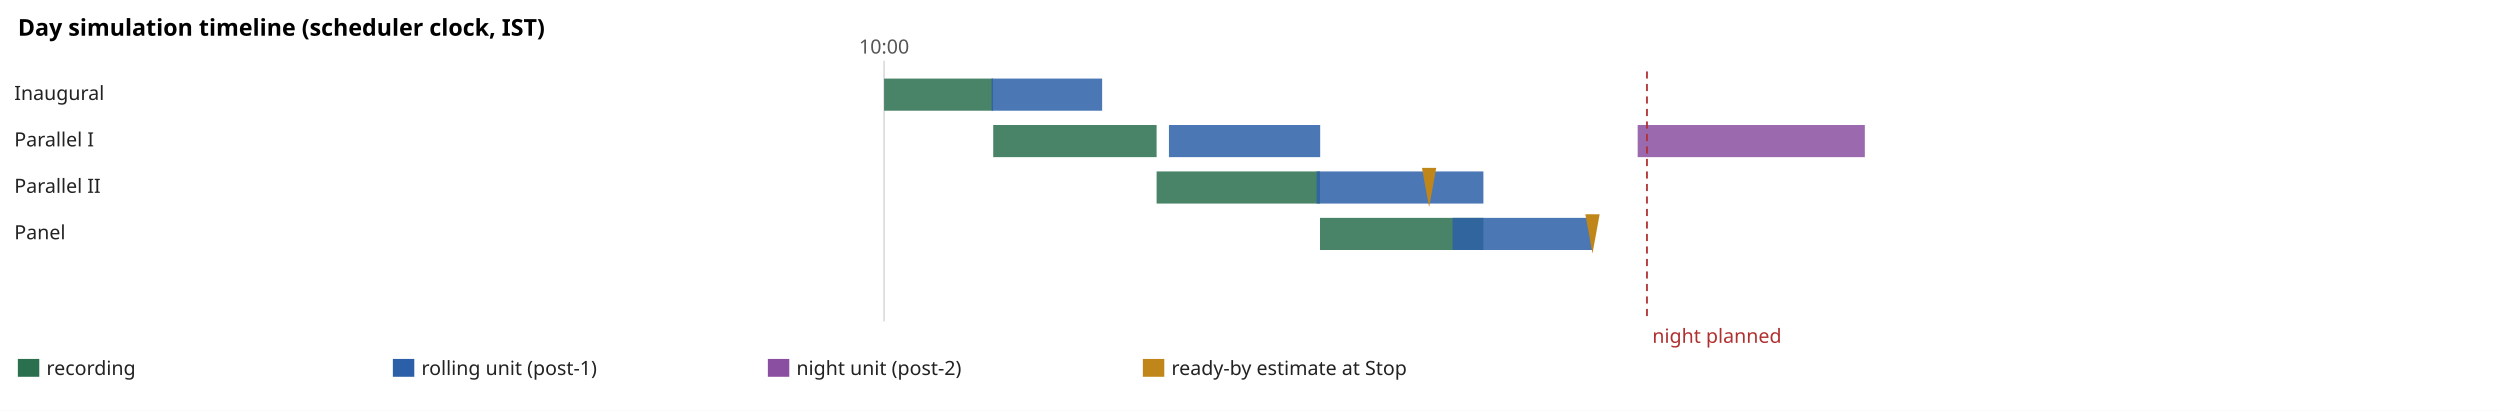
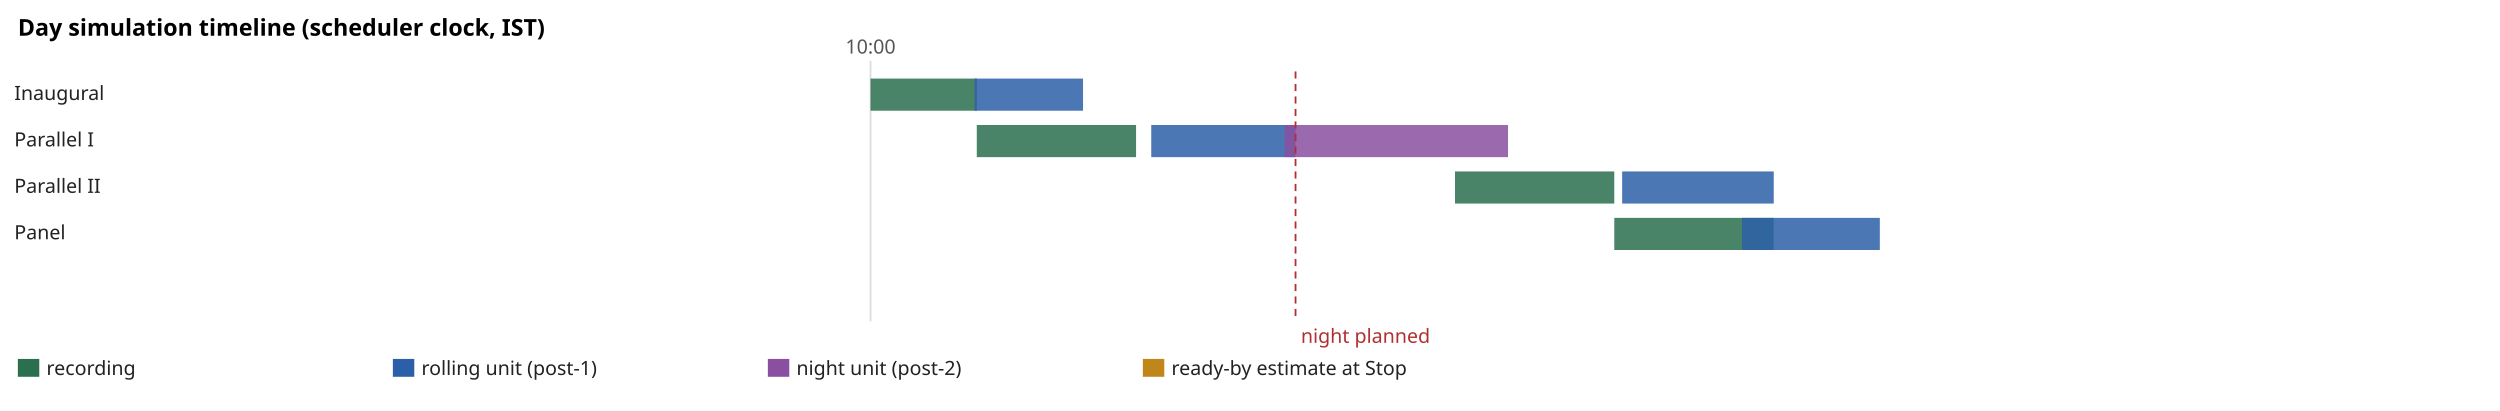
<svg xmlns="http://www.w3.org/2000/svg" width="1400" height="230" font-family="sans-serif" font-size="11">
  <rect width="1400" height="230" fill="#ffffff" />
  <text x="10" y="20" font-size="13" font-weight="bold">Day simulation timeline (scheduler clock, IST)</text>
-   <line x1="495.1" y1="34" x2="495.1" y2="180" stroke="#dddddd" />
-   <text x="495.1" y="30" text-anchor="middle" fill="#555555">10:00</text>
+   <line x1="487.5" y1="34" x2="487.5" y2="180" stroke="#dddddd" />
+   <text x="487.5" y="30" text-anchor="middle" fill="#555555">10:00</text>
  <text x="8" y="56" fill="#222222">Inaugural</text>
-   <rect x="495.1" y="44" width="61.0" height="18" fill="#2a6f4e" opacity="0.85" />
-   <rect x="555.3" y="44" width="61.9" height="18" fill="#2b5fa8" opacity="0.85" />
+   <rect x="487.5" y="44" width="59.5" height="18" fill="#2a6f4e" opacity="0.85" />
+   <rect x="545.8" y="44" width="60.7" height="18" fill="#2b5fa8" opacity="0.85" />
  <text x="8" y="82" fill="#222222">Parallel I</text>
-   <rect x="556.2" y="70" width="91.5" height="18" fill="#2a6f4e" opacity="0.85" />
-   <rect x="654.6" y="70" width="84.7" height="18" fill="#2b5fa8" opacity="0.85" />
-   <rect x="917.1" y="70" width="127.2" height="18" fill="#8a4fa0" opacity="0.85" />
+   <rect x="547.0" y="70" width="89.2" height="18" fill="#2a6f4e" opacity="0.85" />
+   <rect x="644.7" y="70" width="80.8" height="18" fill="#2b5fa8" opacity="0.85" />
+   <rect x="719.4" y="70" width="125.1" height="18" fill="#8a4fa0" opacity="0.85" />
  <text x="8" y="108" fill="#222222">Parallel II</text>
-   <rect x="647.7" y="96" width="91.5" height="18" fill="#2a6f4e" opacity="0.85" />
-   <rect x="737.3" y="96" width="93.4" height="18" fill="#2b5fa8" opacity="0.85" />
-   <path d="M800.3,94 l4,-0 l-4,22 l-4,-22 z" fill="#c0861a" />
+   <rect x="814.8" y="96" width="89.2" height="18" fill="#2a6f4e" opacity="0.85" />
+   <rect x="908.4" y="96" width="84.9" height="18" fill="#2b5fa8" opacity="0.85" />
  <text x="8" y="134" fill="#222222">Panel</text>
-   <rect x="739.2" y="122" width="91.5" height="18" fill="#2a6f4e" opacity="0.85" />
-   <rect x="813.4" y="122" width="78.4" height="18" fill="#2b5fa8" opacity="0.85" />
-   <path d="M891.8,120 l4,-0 l-4,22 l-4,-22 z" fill="#c0861a" />
-   <line x1="922.3" y1="40" x2="922.3" y2="180" stroke="#b03030" stroke-dasharray="4 3" />
-   <text x="925.3" y="192" fill="#b03030">night planned</text>
+   <rect x="904.0" y="122" width="89.2" height="18" fill="#2a6f4e" opacity="0.85" />
+   <rect x="975.5" y="122" width="77.2" height="18" fill="#2b5fa8" opacity="0.85" />
+   <line x1="725.5" y1="40" x2="725.5" y2="180" stroke="#b03030" stroke-dasharray="4 3" />
+   <text x="728.5" y="192" fill="#b03030">night planned</text>
  <rect x="10" y="201" width="12" height="10" fill="#2a6f4e" />
  <text x="26" y="210" fill="#222222">recording</text>
  <rect x="220" y="201" width="12" height="10" fill="#2b5fa8" />
  <text x="236" y="210" fill="#222222">rolling unit (post-1)</text>
  <rect x="430" y="201" width="12" height="10" fill="#8a4fa0" />
  <text x="446" y="210" fill="#222222">night unit (post-2)</text>
  <rect x="640" y="201" width="12" height="10" fill="#c0861a" />
  <text x="656" y="210" fill="#222222">ready-by estimate at Stop</text>
</svg>
